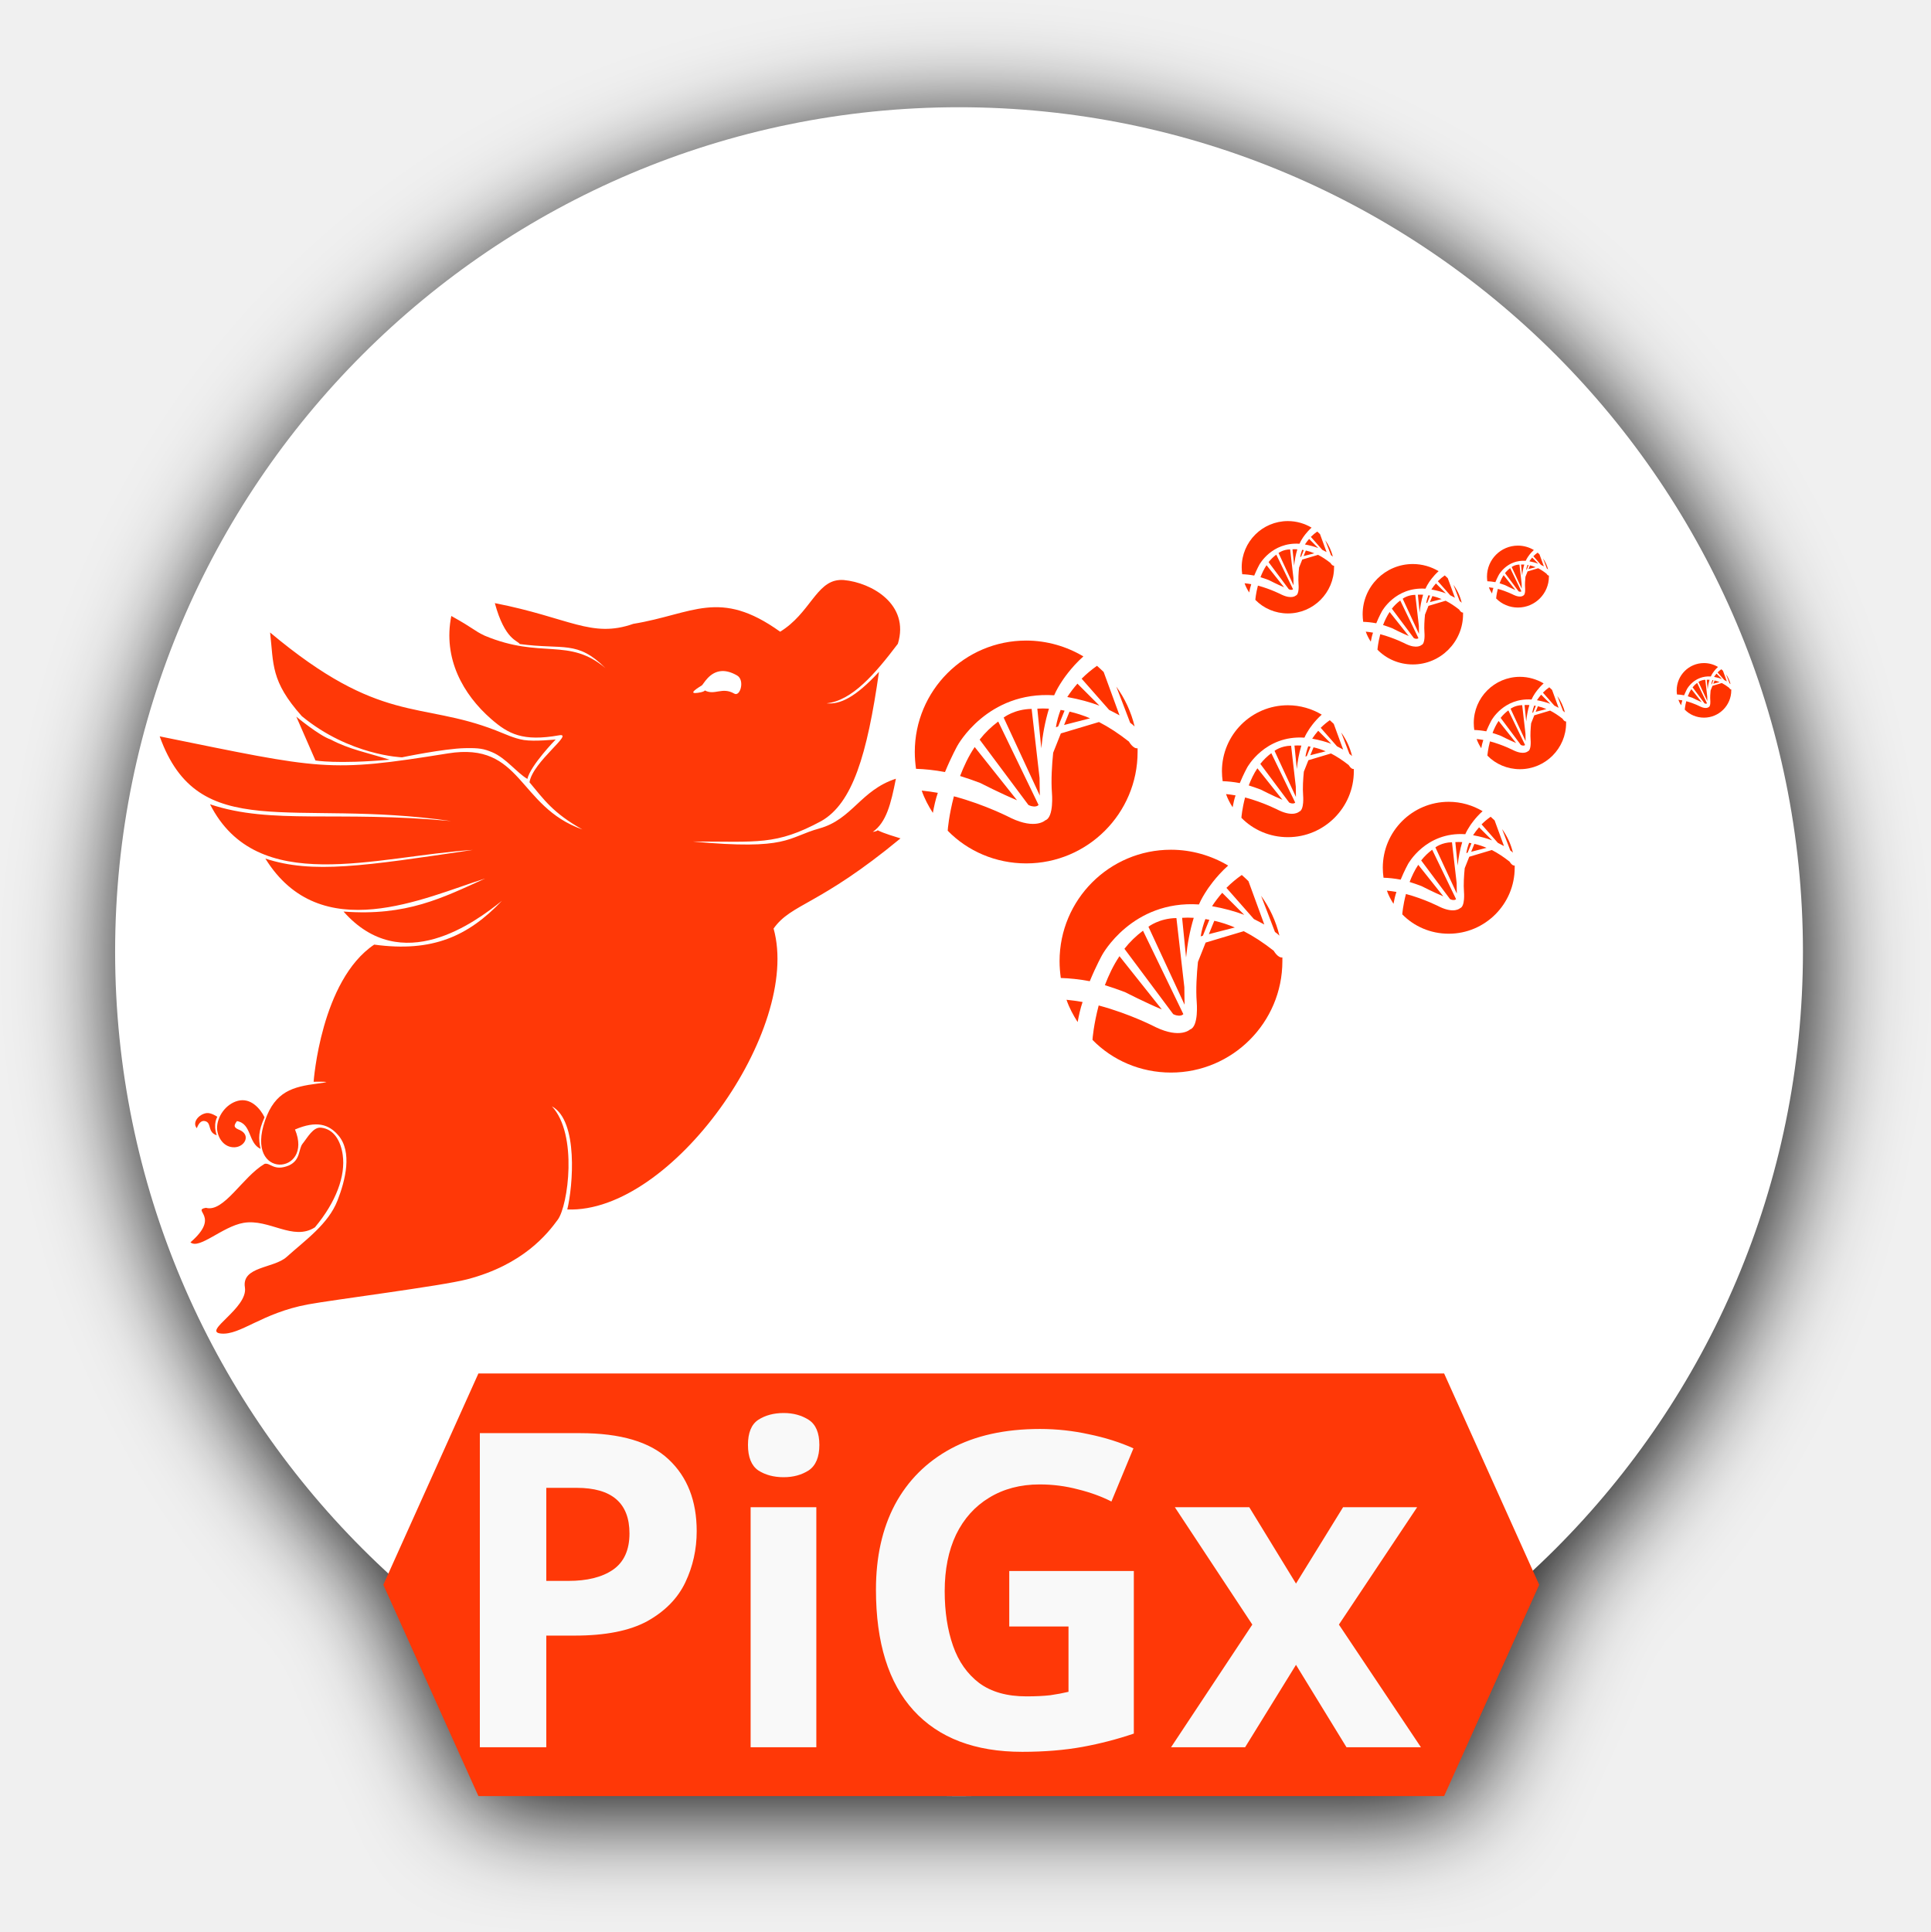
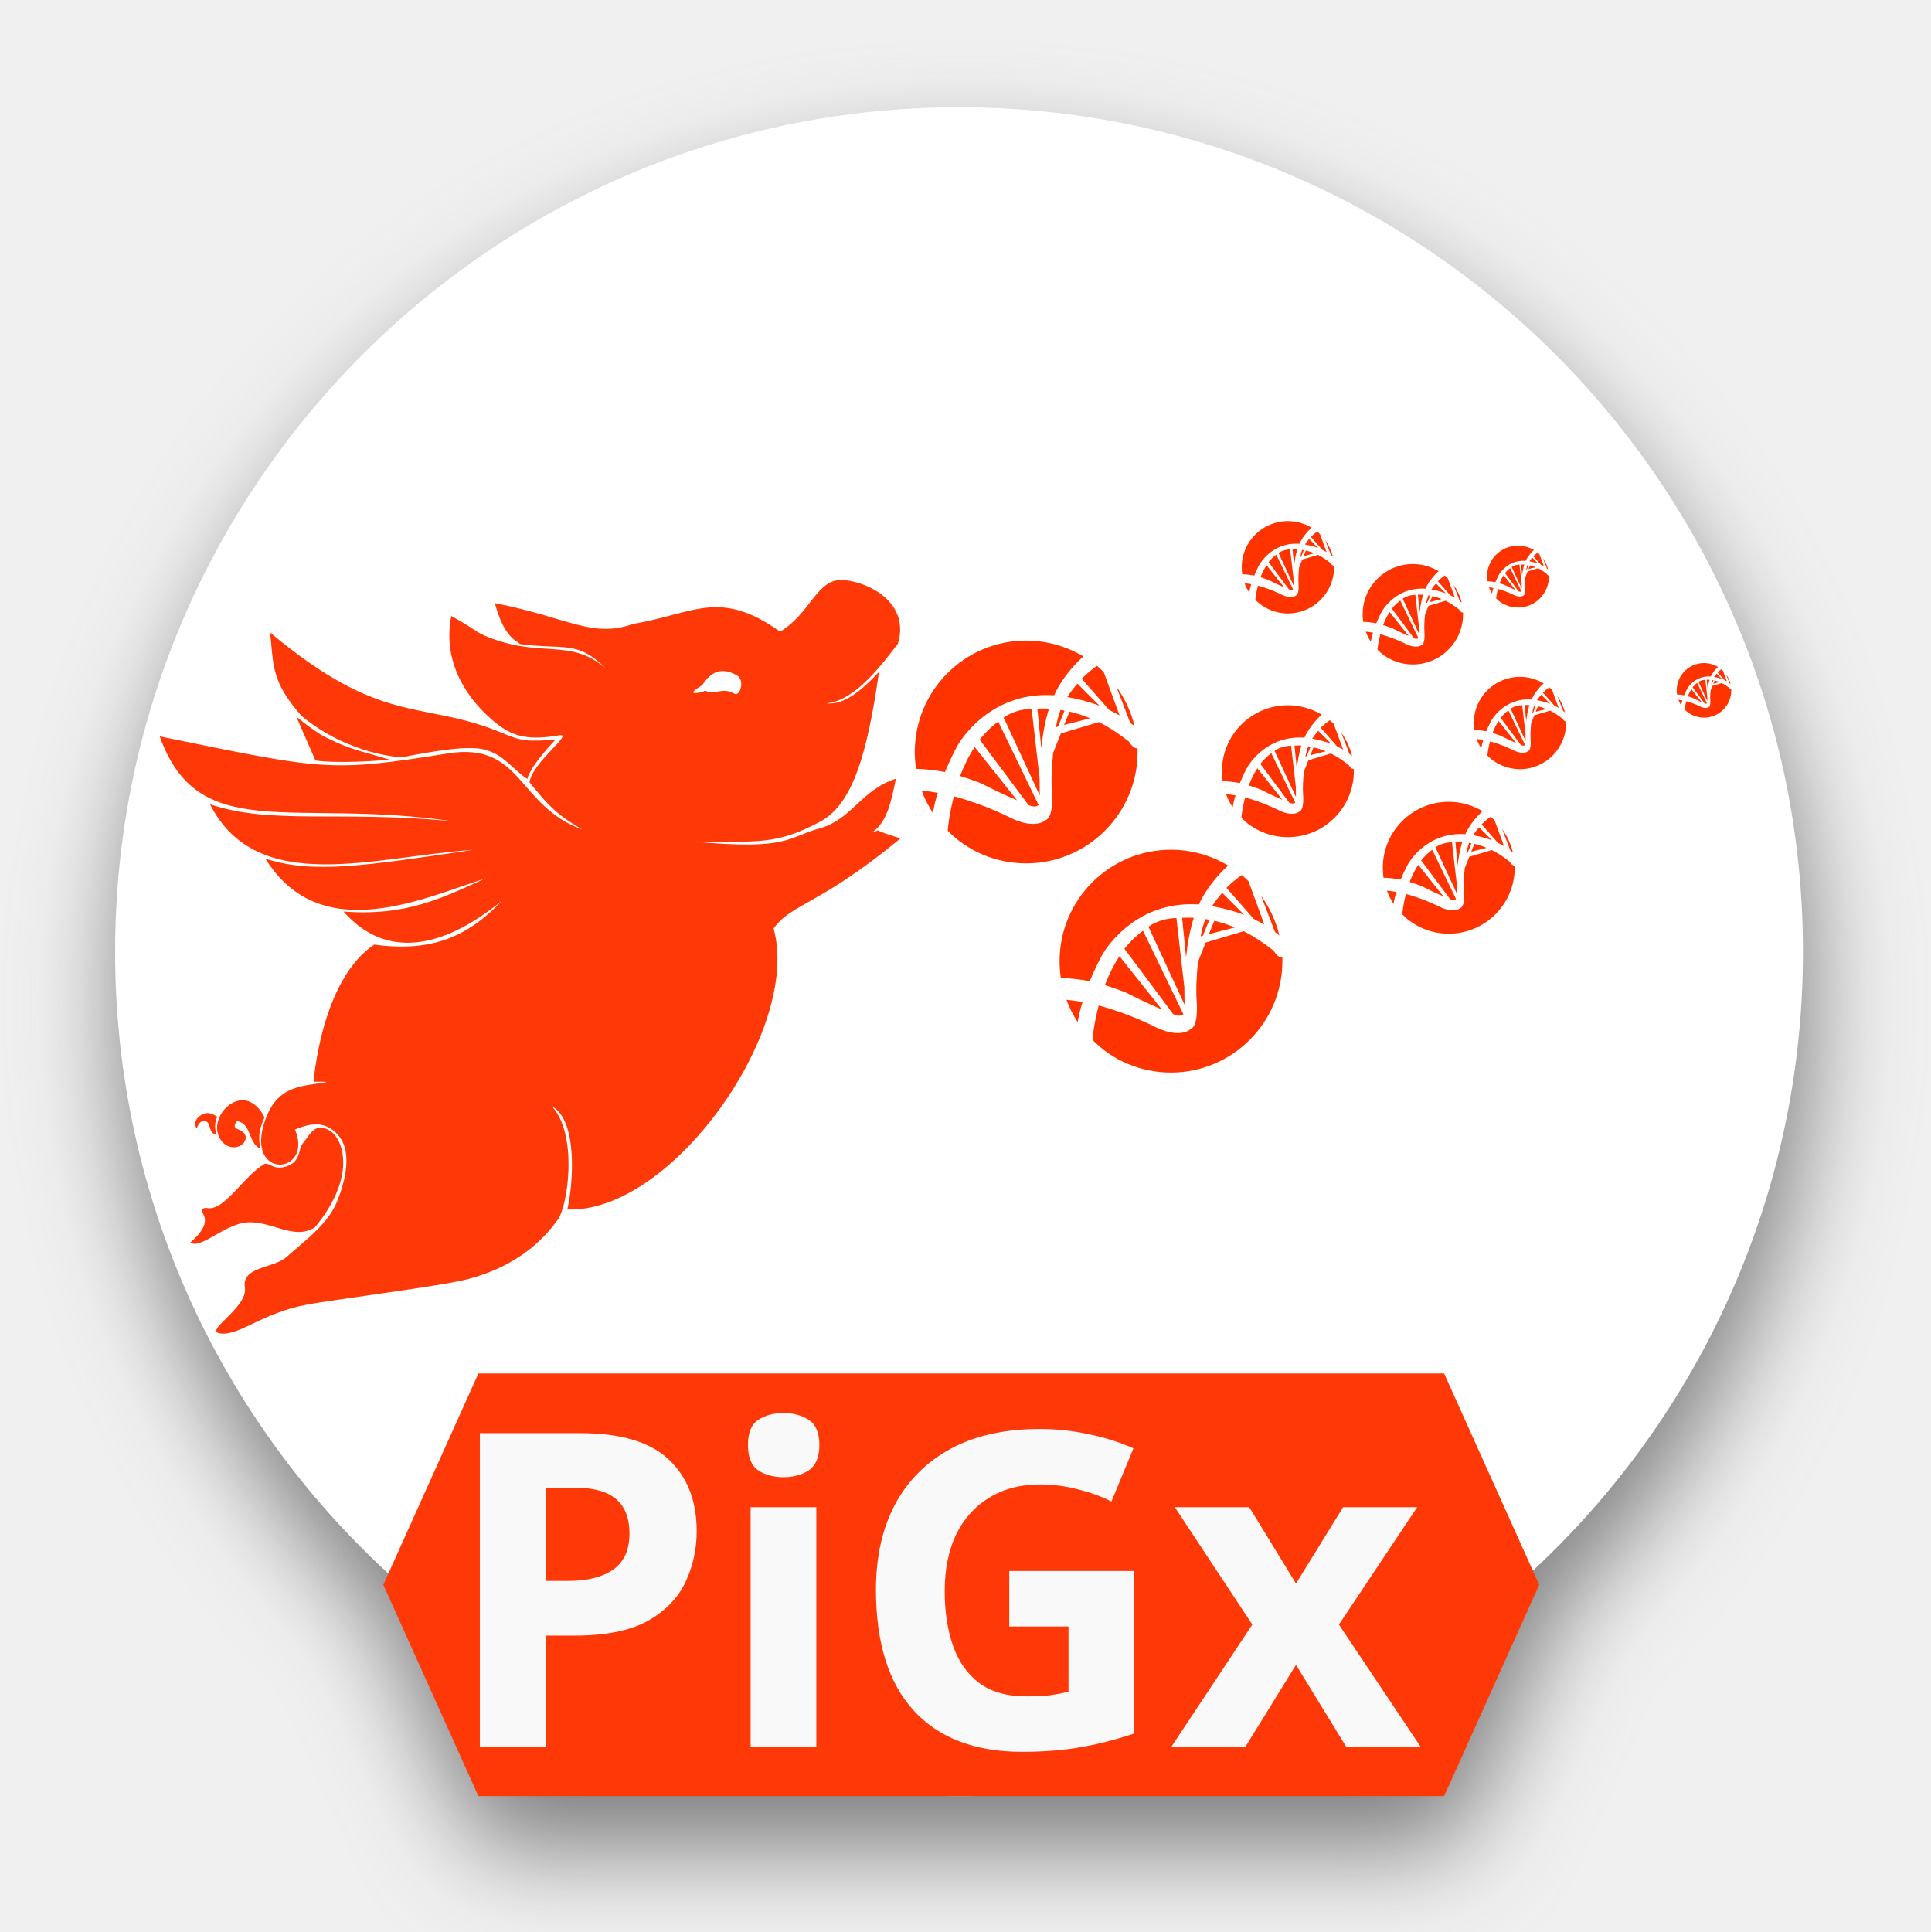
<svg xmlns="http://www.w3.org/2000/svg" version="1.1" id="svg4485" xml:space="preserve" width="102.199" height="102.244" viewBox="0 0 102.199 102.244">
  <defs id="defs4489">
    <clipPath clipPathUnits="userSpaceOnUse" id="clipPath4501">
      <path d="M 0,0 H 124.992 V 144 H 0 Z" id="path4499" style="clip-rule:evenodd" />
    </clipPath>
    <clipPath clipPathUnits="userSpaceOnUse" id="clipPath4525">
      <path d="M 0,0 H 100 V 125 H 0 Z" id="path4523" />
    </clipPath>
    <clipPath clipPathUnits="userSpaceOnUse" id="clipPath4545">
      <path d="M 0,0 H 100 V 125 H 0 Z" id="path4543" />
    </clipPath>
    <clipPath clipPathUnits="userSpaceOnUse" id="clipPath4561">
      <path d="M 0,0 H 100 V 125 H 0 Z" id="path4559" />
    </clipPath>
    <clipPath clipPathUnits="userSpaceOnUse" id="clipPath4577">
      <path d="M 0,0 H 100 V 125 H 0 Z" id="path4575" />
    </clipPath>
    <clipPath clipPathUnits="userSpaceOnUse" id="clipPath4593">
      <path d="M 0,0 H 100 V 125 H 0 Z" id="path4591" />
    </clipPath>
    <clipPath clipPathUnits="userSpaceOnUse" id="clipPath4609">
      <path d="M 0,0 H 100 V 125 H 0 Z" id="path4607" />
    </clipPath>
    <clipPath clipPathUnits="userSpaceOnUse" id="clipPath4625">
      <path d="M 0,0 H 100 V 125 H 0 Z" id="path4623" />
    </clipPath>
    <clipPath clipPathUnits="userSpaceOnUse" id="clipPath4641">
      <path d="M 0,0 H 100 V 125 H 0 Z" id="path4639" />
    </clipPath>
    <clipPath clipPathUnits="userSpaceOnUse" id="clipPath4657">
      <path d="M 0,0 H 100 V 125 H 0 Z" id="path4655" />
    </clipPath>
    <clipPath clipPathUnits="userSpaceOnUse" id="clipPath4673">
      <path d="M 0,0 H 100 V 125 H 0 Z" id="path4671" />
    </clipPath>
    <filter style="color-interpolation-filters:sRGB" id="filter5085" x="-0.072" width="1.144" y="-0.072" height="1.144">
      <feGaussianBlur stdDeviation="2.681" id="feGaussianBlur5087" />
    </filter>
  </defs>
  <g id="g4493" transform="matrix(1.333333,0,0,-1.333333,-32.45007,181.1392)">
    <g id="g4495">
      <g id="g4497" clip-path="url(#clipPath4501)">
-         <path style="fill:#000000;fill-opacity:1;fill-rule:evenodd;stroke:none;stroke-width:1.333;filter:url(#filter5085)" d="m 94.143,99.246 c -24.652,0 -44.666,20.025 -44.666,44.689 0,13.016 5.576,24.736 14.465,32.906 l -0.27,0.598 5.031,11.184 h 25.439 25.676 l 5.031,-11.184 -0.34,-0.758 c 8.789,-8.163 14.299,-19.813 14.299,-32.746 0,-24.665 -20.014,-44.689 -44.666,-44.689 z" transform="matrix(0.75,0,0,-0.75,-7.94473,205.4638)" id="path4515-7" />
+         <path style="fill:#7d7d7d;fill-opacity:1;fill-rule:evenodd;stroke:none;stroke-width:1.333;filter:url(#filter5085)" d="m 94.143,99.246 c -24.652,0 -44.666,20.025 -44.666,44.689 0,13.016 5.576,24.736 14.465,32.906 l -0.27,0.598 5.031,11.184 h 25.439 25.676 l 5.031,-11.184 -0.34,-0.758 c 8.789,-8.163 14.299,-19.813 14.299,-32.746 0,-24.665 -20.014,-44.689 -44.666,-44.689 z" transform="matrix(0.75,0,0,-0.75,-7.94473,203.9638)" id="path4515-7" />
        <path d="m 62.407,131.598 c 18.489,0 33.5,-15.018 33.5,-33.517 0,-18.498 -15.011,-33.516 -33.5,-33.516 -18.489,0 -33.5,15.018 -33.5,33.516 0,18.498 15.011,33.517 33.5,33.517 z" style="fill:#ffffff;fill-opacity:1;fill-rule:evenodd;stroke:none" id="path4515" />
        <g id="g4517" transform="matrix(0.333111,0,0,0.333111,28.907,114.591)">
          <g id="g4519" transform="translate(0,-125)">
            <g id="g4521" />
            <g id="g4535">
              <g clip-path="url(#clipPath4525)" id="g4533">
                <path d="m 86.281,119.719 c -2.749,-0.216 -3.496,-3.985 -7.031,-6.156 -7.259,5.207 -10.39,2.1 -17.5,0.937 -4.99,-1.75 -7.622,0.733 -16.5,2.469 1.202,-4.429 2.752,-4.454 2.969,-4.875 5.266,-0.712 6.83,0.493 10.219,-2.875 -4.399,3.716 -7.652,1.045 -14.406,3.875 -1.336,0.635 -1.171,0.793 -3.969,2.344 -1.015,-5.093 1.431,-9.368 4.719,-12.25 2.092,-1.835 3.824,-2.732 8.125,-1.969 1.863,0.33 -3.144,-3.145 -3.527,-5.598 C 51.084,93.591 52.157,91.974 55.683,90 47.947,92.732 48.55,100.494 39.656,99.062 25.345,96.759 24.79,97.138 5.312,101.094 9.957,88.16 21.012,93.746 40.031,91 26.422,92.271 18.665,90.54 11.312,93 16.943,81.932 30.938,86.796 42.625,87.562 29.625,85.635 23.525,84.689 17.906,86.531 24.491,75.904 36.859,81.872 44.094,84.156 38.992,81.847 34.737,79.649 27.219,80.219 34.142,72.393 42.913,78.949 46.094,81.5 42.091,77.298 37.828,75.331 30.875,76.281 24.515,72.012 23.656,59.938 23.656,59.938 c 0,0 1.367,0.03 1.531,-0.031 -0.091,-0.038 -0.392,-0.096 -1.094,-0.188 -2.897,-0.379 -5.013,-0.914 -6.219,-4.375 -2.504,-7.185 5.838,-6.524 3.562,-1.094 2.566,1.09 4.018,0.628 5.156,-0.688 1.7,-1.965 0.854,-5.359 -0.094,-7.781 -1.098,-2.806 -3.826,-4.707 -6.062,-6.719 -1.531,-1.377 -5.375,-1.105 -4.969,-3.625 0.4,-2.483 -5.156,-5.284 -2.844,-5.5 2.312,-0.216 4.825,2.439 10.344,3.469 2.962,0.553 15.91,2.192 18.978,2.991 6.701,1.745 9.593,5.447 10.812,7.116 1.219,1.669 2.409,10.17 -0.705,13.495 3.174,-1.702 2.499,-9.552 1.831,-12.285 12.45,-0.499 27.938,21.485 24.585,33.471 2.144,3.017 5.363,2.678 15.124,10.743 -4.18,1.258 -1.854,1.013 -3.302,0.771 1.628,1.154 2.157,3.341 2.754,6.338 -4.197,-1.361 -5.192,-4.829 -9.108,-5.921 -3.917,-1.092 -3.641,-2.624 -15.094,-1.562 7.737,0.008 9.891,-0.484 15.312,2.438 3.714,2.121 5.462,7.854 6.875,17.781 -2.807,-3.046 -4.655,-3.918 -6.25,-3.75 3.037,0.301 5.79,3.515 8.5,7.094 1.435,4.709 -3.143,7.287 -6.438,7.594 -0.203,0.019 -0.379,0.014 -0.562,0 z m -67.812,-6.25 c 0.435,-3.783 0.044,-5.778 3.781,-9.969 5.716,-4.708 11.938,-4.906 11.938,-4.906 0,0 4.966,1.038 7.5,1.094 1.689,0.037 2.259,-0.069 3.277,-0.5 1.606,-0.68 2.943,-2.461 4.165,-3.165 0.351,1.591 3.37,4.697 3.37,4.697 0,0 -2.53,-0.262 -3.781,-0.063 -1.171,0.187 -2.266,0.727 -3.375,1.157 -9.105,3.527 -13.689,0.614 -26.875,11.656 z m 53.844,-4.594 c 0.504,0.022 1.115,-0.125 1.812,-0.531 0.938,-0.547 0.37,-2.57 -0.344,-2.156 -1.439,0.833 -2.326,-0.247 -3.5,0.375 -0.047,-0.088 -0.261,-0.201 -0.844,-0.282 -0.943,-0.131 -0.568,0.249 0.469,0.875 0.21,0.127 0.893,1.653 2.406,1.719 z m -50.719,-5.437 2.281,-5.219 c 0,0 2.553,-0.451 8.844,0.094 -2.634,0.827 -4.85,1.239 -7.031,2.406 -1.341,0.439 -4.094,2.719 -4.094,2.719 z m 2.938,-48.969 c -0.937,0.095 -1.596,-1.171 -2.188,-1.906 -0.513,-0.638 -0.213,-1.945 -1.625,-2.594 -1.797,-0.745 -2.203,0.361 -2.906,0.188 -2.63,-1.548 -4.859,-5.834 -6.991,-5.237 -1.748,-0.306 1.814,-0.96 -1.844,-4.112 1.036,-0.9 3.806,1.884 6.321,2.317 3.057,0.526 5.905,-2.215 8.513,-0.531 2.524,3.022 3.663,6.131 3.312,8.625 -0.223,1.589 -1.003,3.089 -2.594,3.25 z" style="fill:#ff3300;fill-opacity:0.97;fill-rule:nonzero;stroke:none" id="path4527" />
                <path d="m 17.334,51.941 c -1.508,0.694 -1.037,3.006 -2.813,3.31 -0.533,-0.674 -0.222,-0.832 0.373,-1.082 1.294,-0.622 0.536,-2 -0.666,-2.038 -1.202,-0.038 -1.988,1.026 -2.082,2.214 -0.024,1.468 1.069,2.953 2.484,3.323 1.51,0.395 2.655,-0.9 3.178,-1.961 -0.734,-1.639 -0.748,-2.529 -0.475,-3.766 z" style="fill:#ff3300;fill-opacity:0.97;fill-rule:nonzero;stroke:none" id="path4529" />
                <path d="m 10.868,56.202 c 0.565,0.092 1.315,-0.44 1.315,-0.44 0,0 -0.543,-0.81 -0.073,-2.2 -1.095,0.351 -0.613,1.377 -1.279,1.65 -0.413,0.169 -0.805,-0.025 -1.096,-0.807 -0.587,0.692 0.239,1.651 1.133,1.797 z" style="fill:#ff3300;fill-opacity:0.97;fill-rule:nonzero;stroke:none" id="path4531" />
              </g>
            </g>
          </g>
        </g>
        <g id="g4537" transform="matrix(0.058176,0,0,0.058176,72.552,108.153)">
          <g id="g4539" transform="translate(0,-125)">
            <g id="g4541" />
            <g id="g4551">
              <g clip-path="url(#clipPath4545)" id="g4549">
                <path d="M 40.9,88.9 55.5,57.4 c 0,1.5 -0.1,4 -0.1,7.1 l -3.2,27.9 c -7,-0.1 -11.3,-3.5 -11.3,-3.5 z m 18.3,3.6 c -1.7,0.1 -3.3,0.1 -4.7,0 l 1.6,-16 c 0.5,5.2 1.5,10.8 3.1,16 z M 23.3,65.3 c 2.6,-0.8 5.2,-1.7 8.1,-2.8 0,0 8.4,-4.3 14.9,-7 L 29.2,77 C 26.7,73.3 24.8,69.2 23.3,65.3 Z m -11,-14.9 c 0.5,2.7 1.1,5.5 2,8.1 -2.2,0.4 -4.4,0.7 -6.5,0.9 1.1,-3.2 2.7,-6.2 4.5,-9 z m 39.6,2.8 c 0,0 2.1,-0.7 3.1,0.4 L 38.7,87.3 C 35.9,85.2 33.4,82.8 31.2,80 L 50.9,53.6 c 0.4,-0.2 0.7,-0.3 1,-0.4 z m 41.9,32.1 c -1.4,5.9 -4,11.4 -7.4,16.1 2,-5.1 4.1,-10.7 5.6,-14.6 0.6,-0.4 1.3,-1 1.8,-1.5 z m -2.3,-6.1 c -4.2,3.3 -8.2,5.9 -12.1,7.9 L 64,82.5 60.9,74.7 C 60.4,69.8 60,63.6 60.4,58.5 c 0,0 0.9,-9.9 -2.7,-11.1 0,0 -3.9,-3.8 -13.8,0.9 0,0 -10.3,5.4 -23.1,8.8 C 18.8,49.5 18.3,43.7 18.3,43.2 26.3,35 37.6,30 50,30 c 24.8,0 45,20.2 45,45 0,0.5 0,1 0,1.5 -1.8,-0.3 -3.5,2.7 -3.5,2.7 z M 61.3,97.9 c 0.9,2.1 2.1,4.1 3.3,5.9 0,0 3.4,5.3 8.5,9.8 C 66.4,117.6 58.4,120 50,120 25.1,120 5,99.8 5,75 5,72.6 5.2,70.4 5.5,68.2 9,68.1 12.9,67.7 17.2,66.9 c 2.6,6.3 5,10.6 5,10.6 0,0 12,22.2 39.1,20.4 z M 62,85 l 0.9,0.3 2.6,6.4 c -0.6,0.1 -1,0.2 -1.6,0.3 -0.8,-2.1 -1.5,-4.5 -1.9,-7 z m 5.5,6.3 -2.2,-5.4 10.5,2.7 c -2.8,1.2 -5.6,2.1 -8.3,2.7 z m 3.2,11.3 c -1.4,-1.6 -2.8,-3.4 -4.1,-5.4 5,-0.9 9.3,-2.1 13,-3.5 z m 17,-12.8 -6.4,17.5 c -0.9,0.9 -1.8,1.7 -2.7,2.5 -2,-1.4 -4.1,-3.1 -6.2,-5.2 L 83.5,92 c 1.6,-0.8 3.1,-1.6 4.2,-2.2 z" style="fill:#ff3300;fill-opacity:1;fill-rule:nonzero;stroke:none" id="path4547" />
              </g>
            </g>
          </g>
        </g>
        <g id="g4553" transform="matrix(0.058176,0,0,0.058176,78.9376,104.321)">
          <g id="g4555" transform="translate(0,-125)">
            <g id="g4557" />
            <g id="g4567">
              <g clip-path="url(#clipPath4561)" id="g4565">
                <path d="M 40.9,88.9 55.5,57.4 c 0,1.5 -0.1,4 -0.1,7.1 l -3.2,27.9 c -7,-0.1 -11.3,-3.5 -11.3,-3.5 z m 18.3,3.6 c -1.7,0.1 -3.3,0.1 -4.7,0 l 1.6,-16 c 0.5,5.2 1.5,10.8 3.1,16 z M 23.3,65.3 c 2.6,-0.8 5.2,-1.7 8.1,-2.8 0,0 8.4,-4.3 14.9,-7 L 29.2,77 C 26.7,73.3 24.8,69.2 23.3,65.3 Z m -11,-14.9 c 0.5,2.7 1.1,5.5 2,8.1 -2.2,0.4 -4.4,0.7 -6.5,0.9 1.1,-3.2 2.7,-6.2 4.5,-9 z m 39.6,2.8 c 0,0 2.1,-0.7 3.1,0.4 L 38.7,87.3 C 35.9,85.2 33.4,82.8 31.2,80 L 50.9,53.6 c 0.4,-0.2 0.7,-0.3 1,-0.4 z m 41.9,32.1 c -1.4,5.9 -4,11.4 -7.4,16.1 2,-5.1 4.1,-10.7 5.6,-14.6 0.6,-0.4 1.3,-1 1.8,-1.5 z m -2.3,-6.1 c -4.2,3.3 -8.2,5.9 -12.1,7.9 L 64,82.5 60.9,74.7 C 60.4,69.8 60,63.6 60.4,58.5 c 0,0 0.9,-9.9 -2.7,-11.1 0,0 -3.9,-3.8 -13.8,0.9 0,0 -10.3,5.4 -23.1,8.8 C 18.8,49.5 18.3,43.7 18.3,43.2 26.3,35 37.6,30 50,30 c 24.8,0 45,20.2 45,45 0,0.5 0,1 0,1.5 -1.8,-0.3 -3.5,2.7 -3.5,2.7 z M 61.3,97.9 c 0.9,2.1 2.1,4.1 3.3,5.9 0,0 3.4,5.3 8.5,9.8 C 66.4,117.6 58.4,120 50,120 25.1,120 5,99.8 5,75 5,72.6 5.2,70.4 5.5,68.2 9,68.1 12.9,67.7 17.2,66.9 c 2.6,6.3 5,10.6 5,10.6 0,0 12,22.2 39.1,20.4 z M 62,85 l 0.9,0.3 2.6,6.4 c -0.6,0.1 -1,0.2 -1.6,0.3 -0.8,-2.1 -1.5,-4.5 -1.9,-7 z m 5.5,6.3 -2.2,-5.4 10.5,2.7 c -2.8,1.2 -5.6,2.1 -8.3,2.7 z m 3.2,11.3 c -1.4,-1.6 -2.8,-3.4 -4.1,-5.4 5,-0.9 9.3,-2.1 13,-3.5 z m 17,-12.8 -6.4,17.5 c -0.9,0.9 -1.8,1.7 -2.7,2.5 -2,-1.4 -4.1,-3.1 -6.2,-5.2 L 83.5,92 c 1.6,-0.8 3.1,-1.6 4.2,-2.2 z" style="fill:#ff3300;fill-opacity:1;fill-rule:nonzero;stroke:none" id="path4563" />
              </g>
            </g>
          </g>
        </g>
        <g id="g4569" transform="matrix(0.024073,0,0,0.024073,90.7746,109.657)">
          <g id="g4571" transform="translate(0,-125)">
            <g id="g4573" />
            <g id="g4583">
              <g clip-path="url(#clipPath4577)" id="g4581">
                <path d="M 40.9,88.9 55.5,57.4 c 0,1.5 -0.1,4 -0.1,7.1 l -3.2,27.9 c -7,-0.1 -11.3,-3.5 -11.3,-3.5 z m 18.3,3.6 c -1.7,0.1 -3.3,0.1 -4.7,0 l 1.6,-16 c 0.5,5.2 1.5,10.8 3.1,16 z M 23.3,65.3 c 2.6,-0.8 5.2,-1.7 8.1,-2.8 0,0 8.4,-4.3 14.9,-7 L 29.2,77 C 26.7,73.3 24.8,69.2 23.3,65.3 Z m -11,-14.9 c 0.5,2.7 1.1,5.5 2,8.1 -2.2,0.4 -4.4,0.7 -6.5,0.9 1.1,-3.2 2.7,-6.2 4.5,-9 z m 39.6,2.8 c 0,0 2.1,-0.7 3.1,0.4 L 38.7,87.3 C 35.9,85.2 33.4,82.8 31.2,80 L 50.9,53.6 c 0.4,-0.2 0.7,-0.3 1,-0.4 z m 41.9,32.1 c -1.4,5.9 -4,11.4 -7.4,16.1 2,-5.1 4.1,-10.7 5.6,-14.6 0.6,-0.4 1.3,-1 1.8,-1.5 z m -2.3,-6.1 c -4.2,3.3 -8.2,5.9 -12.1,7.9 L 64,82.5 60.9,74.7 C 60.4,69.8 60,63.6 60.4,58.5 c 0,0 0.9,-9.9 -2.7,-11.1 0,0 -3.9,-3.8 -13.8,0.9 0,0 -10.3,5.4 -23.1,8.8 C 18.8,49.5 18.3,43.7 18.3,43.2 26.3,35 37.6,30 50,30 c 24.8,0 45,20.2 45,45 0,0.5 0,1 0,1.5 -1.8,-0.3 -3.5,2.7 -3.5,2.7 z M 61.3,97.9 c 0.9,2.1 2.1,4.1 3.3,5.9 0,0 3.4,5.3 8.5,9.8 C 66.4,117.6 58.4,120 50,120 25.1,120 5,99.8 5,75 5,72.6 5.2,70.4 5.5,68.2 9,68.1 12.9,67.7 17.2,66.9 c 2.6,6.3 5,10.6 5,10.6 0,0 12,22.2 39.1,20.4 z M 62,85 l 0.9,0.3 2.6,6.4 c -0.6,0.1 -1,0.2 -1.6,0.3 -0.8,-2.1 -1.5,-4.5 -1.9,-7 z m 5.5,6.3 -2.2,-5.4 10.5,2.7 c -2.8,1.2 -5.6,2.1 -8.3,2.7 z m 3.2,11.3 c -1.4,-1.6 -2.8,-3.4 -4.1,-5.4 5,-0.9 9.3,-2.1 13,-3.5 z m 17,-12.8 -6.4,17.5 c -0.9,0.9 -1.8,1.7 -2.7,2.5 -2,-1.4 -4.1,-3.1 -6.2,-5.2 L 83.5,92 c 1.6,-0.8 3.1,-1.6 4.2,-2.2 z" style="fill:#ff3300;fill-opacity:1;fill-rule:nonzero;stroke:none" id="path4579" />
              </g>
            </g>
          </g>
        </g>
        <g id="g4585" transform="matrix(0.027311,0,0,0.027311,83.2279,114.335)">
          <g id="g4587" transform="translate(0,-125)">
            <g id="g4589" />
            <g id="g4599">
              <g clip-path="url(#clipPath4593)" id="g4597">
                <path d="M 40.9,88.9 55.5,57.4 c 0,1.5 -0.1,4 -0.1,7.1 l -3.2,27.9 c -7,-0.1 -11.3,-3.5 -11.3,-3.5 z m 18.3,3.6 c -1.7,0.1 -3.3,0.1 -4.7,0 l 1.6,-16 c 0.5,5.2 1.5,10.8 3.1,16 z M 23.3,65.3 c 2.6,-0.8 5.2,-1.7 8.1,-2.8 0,0 8.4,-4.3 14.9,-7 L 29.2,77 C 26.7,73.3 24.8,69.2 23.3,65.3 Z m -11,-14.9 c 0.5,2.7 1.1,5.5 2,8.1 -2.2,0.4 -4.4,0.7 -6.5,0.9 1.1,-3.2 2.7,-6.2 4.5,-9 z m 39.6,2.8 c 0,0 2.1,-0.7 3.1,0.4 L 38.7,87.3 C 35.9,85.2 33.4,82.8 31.2,80 L 50.9,53.6 c 0.4,-0.2 0.7,-0.3 1,-0.4 z m 41.9,32.1 c -1.4,5.9 -4,11.4 -7.4,16.1 2,-5.1 4.1,-10.7 5.6,-14.6 0.6,-0.4 1.3,-1 1.8,-1.5 z m -2.3,-6.1 c -4.2,3.3 -8.2,5.9 -12.1,7.9 L 64,82.5 60.9,74.7 C 60.4,69.8 60,63.6 60.4,58.5 c 0,0 0.9,-9.9 -2.7,-11.1 0,0 -3.9,-3.8 -13.8,0.9 0,0 -10.3,5.4 -23.1,8.8 C 18.8,49.5 18.3,43.7 18.3,43.2 26.3,35 37.6,30 50,30 c 24.8,0 45,20.2 45,45 0,0.5 0,1 0,1.5 -1.8,-0.3 -3.5,2.7 -3.5,2.7 z M 61.3,97.9 c 0.9,2.1 2.1,4.1 3.3,5.9 0,0 3.4,5.3 8.5,9.8 C 66.4,117.6 58.4,120 50,120 25.1,120 5,99.8 5,75 5,72.6 5.2,70.4 5.5,68.2 9,68.1 12.9,67.7 17.2,66.9 c 2.6,6.3 5,10.6 5,10.6 0,0 12,22.2 39.1,20.4 z M 62,85 l 0.9,0.3 2.6,6.4 c -0.6,0.1 -1,0.2 -1.6,0.3 -0.8,-2.1 -1.5,-4.5 -1.9,-7 z m 5.5,6.3 -2.2,-5.4 10.5,2.7 c -2.8,1.2 -5.6,2.1 -8.3,2.7 z m 3.2,11.3 c -1.4,-1.6 -2.8,-3.4 -4.1,-5.4 5,-0.9 9.3,-2.1 13,-3.5 z m 17,-12.8 -6.4,17.5 c -0.9,0.9 -1.8,1.7 -2.7,2.5 -2,-1.4 -4.1,-3.1 -6.2,-5.2 L 83.5,92 c 1.6,-0.8 3.1,-1.6 4.2,-2.2 z" style="fill:#ff3300;fill-opacity:1;fill-rule:nonzero;stroke:none" id="path4595" />
              </g>
            </g>
          </g>
        </g>
        <g id="g4601" transform="matrix(0.044286,0,0,0.044286,78.2072,113.689)">
          <g id="g4603" transform="translate(0,-125)">
            <g id="g4605" />
            <g id="g4615">
              <g clip-path="url(#clipPath4609)" id="g4613">
                <path d="M 40.9,88.9 55.5,57.4 c 0,1.5 -0.1,4 -0.1,7.1 l -3.2,27.9 c -7,-0.1 -11.3,-3.5 -11.3,-3.5 z m 18.3,3.6 c -1.7,0.1 -3.3,0.1 -4.7,0 l 1.6,-16 c 0.5,5.2 1.5,10.8 3.1,16 z M 23.3,65.3 c 2.6,-0.8 5.2,-1.7 8.1,-2.8 0,0 8.4,-4.3 14.9,-7 L 29.2,77 C 26.7,73.3 24.8,69.2 23.3,65.3 Z m -11,-14.9 c 0.5,2.7 1.1,5.5 2,8.1 -2.2,0.4 -4.4,0.7 -6.5,0.9 1.1,-3.2 2.7,-6.2 4.5,-9 z m 39.6,2.8 c 0,0 2.1,-0.7 3.1,0.4 L 38.7,87.3 C 35.9,85.2 33.4,82.8 31.2,80 L 50.9,53.6 c 0.4,-0.2 0.7,-0.3 1,-0.4 z m 41.9,32.1 c -1.4,5.9 -4,11.4 -7.4,16.1 2,-5.1 4.1,-10.7 5.6,-14.6 0.6,-0.4 1.3,-1 1.8,-1.5 z m -2.3,-6.1 c -4.2,3.3 -8.2,5.9 -12.1,7.9 L 64,82.5 60.9,74.7 C 60.4,69.8 60,63.6 60.4,58.5 c 0,0 0.9,-9.9 -2.7,-11.1 0,0 -3.9,-3.8 -13.8,0.9 0,0 -10.3,5.4 -23.1,8.8 C 18.8,49.5 18.3,43.7 18.3,43.2 26.3,35 37.6,30 50,30 c 24.8,0 45,20.2 45,45 0,0.5 0,1 0,1.5 -1.8,-0.3 -3.5,2.7 -3.5,2.7 z M 61.3,97.9 c 0.9,2.1 2.1,4.1 3.3,5.9 0,0 3.4,5.3 8.5,9.8 C 66.4,117.6 58.4,120 50,120 25.1,120 5,99.8 5,75 5,72.6 5.2,70.4 5.5,68.2 9,68.1 12.9,67.7 17.2,66.9 c 2.6,6.3 5,10.6 5,10.6 0,0 12,22.2 39.1,20.4 z M 62,85 l 0.9,0.3 2.6,6.4 c -0.6,0.1 -1,0.2 -1.6,0.3 -0.8,-2.1 -1.5,-4.5 -1.9,-7 z m 5.5,6.3 -2.2,-5.4 10.5,2.7 c -2.8,1.2 -5.6,2.1 -8.3,2.7 z m 3.2,11.3 c -1.4,-1.6 -2.8,-3.4 -4.1,-5.4 5,-0.9 9.3,-2.1 13,-3.5 z m 17,-12.8 -6.4,17.5 c -0.9,0.9 -1.8,1.7 -2.7,2.5 -2,-1.4 -4.1,-3.1 -6.2,-5.2 L 83.5,92 c 1.6,-0.8 3.1,-1.6 4.2,-2.2 z" style="fill:#ff3300;fill-opacity:1;fill-rule:nonzero;stroke:none" id="path4611" />
              </g>
            </g>
          </g>
        </g>
        <g id="g4617" transform="matrix(0.098272,0,0,0.098272,60.1593,110.921)">
          <g id="g4619" transform="translate(0,-125)">
            <g id="g4621" />
            <g id="g4631">
              <g clip-path="url(#clipPath4625)" id="g4629">
                <path d="M 40.9,88.9 55.5,57.4 c 0,1.5 -0.1,4 -0.1,7.1 l -3.2,27.9 c -7,-0.1 -11.3,-3.5 -11.3,-3.5 z m 18.3,3.6 c -1.7,0.1 -3.3,0.1 -4.7,0 l 1.6,-16 c 0.5,5.2 1.5,10.8 3.1,16 z M 23.3,65.3 c 2.6,-0.8 5.2,-1.7 8.1,-2.8 0,0 8.4,-4.3 14.9,-7 L 29.2,77 C 26.7,73.3 24.8,69.2 23.3,65.3 Z m -11,-14.9 c 0.5,2.7 1.1,5.5 2,8.1 -2.2,0.4 -4.4,0.7 -6.5,0.9 1.1,-3.2 2.7,-6.2 4.5,-9 z m 39.6,2.8 c 0,0 2.1,-0.7 3.1,0.4 L 38.7,87.3 C 35.9,85.2 33.4,82.8 31.2,80 L 50.9,53.6 c 0.4,-0.2 0.7,-0.3 1,-0.4 z m 41.9,32.1 c -1.4,5.9 -4,11.4 -7.4,16.1 2,-5.1 4.1,-10.7 5.6,-14.6 0.6,-0.4 1.3,-1 1.8,-1.5 z m -2.3,-6.1 c -4.2,3.3 -8.2,5.9 -12.1,7.9 L 64,82.5 60.9,74.7 C 60.4,69.8 60,63.6 60.4,58.5 c 0,0 0.9,-9.9 -2.7,-11.1 0,0 -3.9,-3.8 -13.8,0.9 0,0 -10.3,5.4 -23.1,8.8 C 18.8,49.5 18.3,43.7 18.3,43.2 26.3,35 37.6,30 50,30 c 24.8,0 45,20.2 45,45 0,0.5 0,1 0,1.5 -1.8,-0.3 -3.5,2.7 -3.5,2.7 z M 61.3,97.9 c 0.9,2.1 2.1,4.1 3.3,5.9 0,0 3.4,5.3 8.5,9.8 C 66.4,117.6 58.4,120 50,120 25.1,120 5,99.8 5,75 5,72.6 5.2,70.4 5.5,68.2 9,68.1 12.9,67.7 17.2,66.9 c 2.6,6.3 5,10.6 5,10.6 0,0 12,22.2 39.1,20.4 z M 62,85 l 0.9,0.3 2.6,6.4 c -0.6,0.1 -1,0.2 -1.6,0.3 -0.8,-2.1 -1.5,-4.5 -1.9,-7 z m 5.5,6.3 -2.2,-5.4 10.5,2.7 c -2.8,1.2 -5.6,2.1 -8.3,2.7 z m 3.2,11.3 c -1.4,-1.6 -2.8,-3.4 -4.1,-5.4 5,-0.9 9.3,-2.1 13,-3.5 z m 17,-12.8 -6.4,17.5 c -0.9,0.9 -1.8,1.7 -2.7,2.5 -2,-1.4 -4.1,-3.1 -6.2,-5.2 L 83.5,92 c 1.6,-0.8 3.1,-1.6 4.2,-2.2 z" style="fill:#ff3300;fill-opacity:1;fill-rule:nonzero;stroke:none" id="path4627" />
              </g>
            </g>
          </g>
        </g>
        <g id="g4633" transform="matrix(0.098272,0,0,0.098272,65.9064,102.619)">
          <g id="g4635" transform="translate(0,-125)">
            <g id="g4637" />
            <g id="g4647">
              <g clip-path="url(#clipPath4641)" id="g4645">
                <path d="M 40.9,88.9 55.5,57.4 c 0,1.5 -0.1,4 -0.1,7.1 l -3.2,27.9 c -7,-0.1 -11.3,-3.5 -11.3,-3.5 z m 18.3,3.6 c -1.7,0.1 -3.3,0.1 -4.7,0 l 1.6,-16 c 0.5,5.2 1.5,10.8 3.1,16 z M 23.3,65.3 c 2.6,-0.8 5.2,-1.7 8.1,-2.8 0,0 8.4,-4.3 14.9,-7 L 29.2,77 C 26.7,73.3 24.8,69.2 23.3,65.3 Z m -11,-14.9 c 0.5,2.7 1.1,5.5 2,8.1 -2.2,0.4 -4.4,0.7 -6.5,0.9 1.1,-3.2 2.7,-6.2 4.5,-9 z m 39.6,2.8 c 0,0 2.1,-0.7 3.1,0.4 L 38.7,87.3 C 35.9,85.2 33.4,82.8 31.2,80 L 50.9,53.6 c 0.4,-0.2 0.7,-0.3 1,-0.4 z m 41.9,32.1 c -1.4,5.9 -4,11.4 -7.4,16.1 2,-5.1 4.1,-10.7 5.6,-14.6 0.6,-0.4 1.3,-1 1.8,-1.5 z m -2.3,-6.1 c -4.2,3.3 -8.2,5.9 -12.1,7.9 L 64,82.5 60.9,74.7 C 60.4,69.8 60,63.6 60.4,58.5 c 0,0 0.9,-9.9 -2.7,-11.1 0,0 -3.9,-3.8 -13.8,0.9 0,0 -10.3,5.4 -23.1,8.8 C 18.8,49.5 18.3,43.7 18.3,43.2 26.3,35 37.6,30 50,30 c 24.8,0 45,20.2 45,45 0,0.5 0,1 0,1.5 -1.8,-0.3 -3.5,2.7 -3.5,2.7 z M 61.3,97.9 c 0.9,2.1 2.1,4.1 3.3,5.9 0,0 3.4,5.3 8.5,9.8 C 66.4,117.6 58.4,120 50,120 25.1,120 5,99.8 5,75 5,72.6 5.2,70.4 5.5,68.2 9,68.1 12.9,67.7 17.2,66.9 c 2.6,6.3 5,10.6 5,10.6 0,0 12,22.2 39.1,20.4 z M 62,85 l 0.9,0.3 2.6,6.4 c -0.6,0.1 -1,0.2 -1.6,0.3 -0.8,-2.1 -1.5,-4.5 -1.9,-7 z m 5.5,6.3 -2.2,-5.4 10.5,2.7 c -2.8,1.2 -5.6,2.1 -8.3,2.7 z m 3.2,11.3 c -1.4,-1.6 -2.8,-3.4 -4.1,-5.4 5,-0.9 9.3,-2.1 13,-3.5 z m 17,-12.8 -6.4,17.5 c -0.9,0.9 -1.8,1.7 -2.7,2.5 -2,-1.4 -4.1,-3.1 -6.2,-5.2 L 83.5,92 c 1.6,-0.8 3.1,-1.6 4.2,-2.2 z" style="fill:#ff3300;fill-opacity:1;fill-rule:nonzero;stroke:none" id="path4643" />
              </g>
            </g>
          </g>
        </g>
        <g id="g4649" transform="matrix(0.040731,0,0,0.040731,73.4243,115.376)">
          <g id="g4651" transform="translate(0,-125)">
            <g id="g4653" />
            <g id="g4663">
              <g clip-path="url(#clipPath4657)" id="g4661">
                <path d="M 40.9,88.9 55.5,57.4 c 0,1.5 -0.1,4 -0.1,7.1 l -3.2,27.9 c -7,-0.1 -11.3,-3.5 -11.3,-3.5 z m 18.3,3.6 c -1.7,0.1 -3.3,0.1 -4.7,0 l 1.6,-16 c 0.5,5.2 1.5,10.8 3.1,16 z M 23.3,65.3 c 2.6,-0.8 5.2,-1.7 8.1,-2.8 0,0 8.4,-4.3 14.9,-7 L 29.2,77 C 26.7,73.3 24.8,69.2 23.3,65.3 Z m -11,-14.9 c 0.5,2.7 1.1,5.5 2,8.1 -2.2,0.4 -4.4,0.7 -6.5,0.9 1.1,-3.2 2.7,-6.2 4.5,-9 z m 39.6,2.8 c 0,0 2.1,-0.7 3.1,0.4 L 38.7,87.3 C 35.9,85.2 33.4,82.8 31.2,80 L 50.9,53.6 c 0.4,-0.2 0.7,-0.3 1,-0.4 z m 41.9,32.1 c -1.4,5.9 -4,11.4 -7.4,16.1 2,-5.1 4.1,-10.7 5.6,-14.6 0.6,-0.4 1.3,-1 1.8,-1.5 z m -2.3,-6.1 c -4.2,3.3 -8.2,5.9 -12.1,7.9 L 64,82.5 60.9,74.7 C 60.4,69.8 60,63.6 60.4,58.5 c 0,0 0.9,-9.9 -2.7,-11.1 0,0 -3.9,-3.8 -13.8,0.9 0,0 -10.3,5.4 -23.1,8.8 C 18.8,49.5 18.3,43.7 18.3,43.2 26.3,35 37.6,30 50,30 c 24.8,0 45,20.2 45,45 0,0.5 0,1 0,1.5 -1.8,-0.3 -3.5,2.7 -3.5,2.7 z M 61.3,97.9 c 0.9,2.1 2.1,4.1 3.3,5.9 0,0 3.4,5.3 8.5,9.8 C 66.4,117.6 58.4,120 50,120 25.1,120 5,99.8 5,75 5,72.6 5.2,70.4 5.5,68.2 9,68.1 12.9,67.7 17.2,66.9 c 2.6,6.3 5,10.6 5,10.6 0,0 12,22.2 39.1,20.4 z M 62,85 l 0.9,0.3 2.6,6.4 c -0.6,0.1 -1,0.2 -1.6,0.3 -0.8,-2.1 -1.5,-4.5 -1.9,-7 z m 5.5,6.3 -2.2,-5.4 10.5,2.7 c -2.8,1.2 -5.6,2.1 -8.3,2.7 z m 3.2,11.3 c -1.4,-1.6 -2.8,-3.4 -4.1,-5.4 5,-0.9 9.3,-2.1 13,-3.5 z m 17,-12.8 -6.4,17.5 c -0.9,0.9 -1.8,1.7 -2.7,2.5 -2,-1.4 -4.1,-3.1 -6.2,-5.2 L 83.5,92 c 1.6,-0.8 3.1,-1.6 4.2,-2.2 z" style="fill:#ff3300;fill-opacity:1;fill-rule:nonzero;stroke:none" id="path4659" />
              </g>
            </g>
          </g>
        </g>
        <g id="g4665" transform="matrix(0.040731,0,0,0.040731,82.6358,109.194)">
          <g id="g4667" transform="translate(0,-125)">
            <g id="g4669" />
            <g id="g4679">
              <g clip-path="url(#clipPath4673)" id="g4677">
                <path d="M 40.9,88.9 55.5,57.4 c 0,1.5 -0.1,4 -0.1,7.1 l -3.2,27.9 c -7,-0.1 -11.3,-3.5 -11.3,-3.5 z m 18.3,3.6 c -1.7,0.1 -3.3,0.1 -4.7,0 l 1.6,-16 c 0.5,5.2 1.5,10.8 3.1,16 z M 23.3,65.3 c 2.6,-0.8 5.2,-1.7 8.1,-2.8 0,0 8.4,-4.3 14.9,-7 L 29.2,77 C 26.7,73.3 24.8,69.2 23.3,65.3 Z m -11,-14.9 c 0.5,2.7 1.1,5.5 2,8.1 -2.2,0.4 -4.4,0.7 -6.5,0.9 1.1,-3.2 2.7,-6.2 4.5,-9 z m 39.6,2.8 c 0,0 2.1,-0.7 3.1,0.4 L 38.7,87.3 C 35.9,85.2 33.4,82.8 31.2,80 L 50.9,53.6 c 0.4,-0.2 0.7,-0.3 1,-0.4 z m 41.9,32.1 c -1.4,5.9 -4,11.4 -7.4,16.1 2,-5.1 4.1,-10.7 5.6,-14.6 0.6,-0.4 1.3,-1 1.8,-1.5 z m -2.3,-6.1 c -4.2,3.3 -8.2,5.9 -12.1,7.9 L 64,82.5 60.9,74.7 C 60.4,69.8 60,63.6 60.4,58.5 c 0,0 0.9,-9.9 -2.7,-11.1 0,0 -3.9,-3.8 -13.8,0.9 0,0 -10.3,5.4 -23.1,8.8 C 18.8,49.5 18.3,43.7 18.3,43.2 26.3,35 37.6,30 50,30 c 24.8,0 45,20.2 45,45 0,0.5 0,1 0,1.5 -1.8,-0.3 -3.5,2.7 -3.5,2.7 z M 61.3,97.9 c 0.9,2.1 2.1,4.1 3.3,5.9 0,0 3.4,5.3 8.5,9.8 C 66.4,117.6 58.4,120 50,120 25.1,120 5,99.8 5,75 5,72.6 5.2,70.4 5.5,68.2 9,68.1 12.9,67.7 17.2,66.9 c 2.6,6.3 5,10.6 5,10.6 0,0 12,22.2 39.1,20.4 z M 62,85 l 0.9,0.3 2.6,6.4 c -0.6,0.1 -1,0.2 -1.6,0.3 -0.8,-2.1 -1.5,-4.5 -1.9,-7 z m 5.5,6.3 -2.2,-5.4 10.5,2.7 c -2.8,1.2 -5.6,2.1 -8.3,2.7 z m 3.2,11.3 c -1.4,-1.6 -2.8,-3.4 -4.1,-5.4 5,-0.9 9.3,-2.1 13,-3.5 z m 17,-12.8 -6.4,17.5 c -0.9,0.9 -1.8,1.7 -2.7,2.5 -2,-1.4 -4.1,-3.1 -6.2,-5.2 L 83.5,92 c 1.6,-0.8 3.1,-1.6 4.2,-2.2 z" style="fill:#ff3300;fill-opacity:1;fill-rule:nonzero;stroke:none" id="path4675" />
              </g>
            </g>
          </g>
        </g>
        <path d="m 43.328,64.566 -3.774,8.387 3.774,8.387 h 38.335 l 3.774,-8.387 -3.774,-8.387 z" style="fill:#ff3807;fill-opacity:1;fill-rule:evenodd;stroke:none" id="path4681" />
        <g id="g4683" transform="matrix(0.9648452,0,0,0.9648452,41.81725,66.50374)" style="fill:#f9f9f9">
          <text transform="scale(1,-1)" style="font-variant:normal;font-weight:500;font-size:18.087px;font-family:Montserrat;-inkscape-font-specification:Montserrat-Medium;writing-mode:lr-tb;fill:#f9f9f9;fill-opacity:1;fill-rule:nonzero;stroke:none" id="text4687">
            <tspan x="0 12.207 17.468 30.981" y="0" id="tspan4685" style="font-style:normal;font-variant:normal;font-weight:600;font-stretch:normal;font-family:Montserrat;-inkscape-font-specification:'Montserrat Semi-Bold';fill:#f9f9f9">PiGx</tspan>
          </text>
        </g>
        <g id="g4711" transform="rotate(30.16752,-211.166,41.28589)">
          <g id="g4713" transform="translate(9.27267,-130.341)" />
        </g>
      </g>
    </g>
  </g>
</svg>
